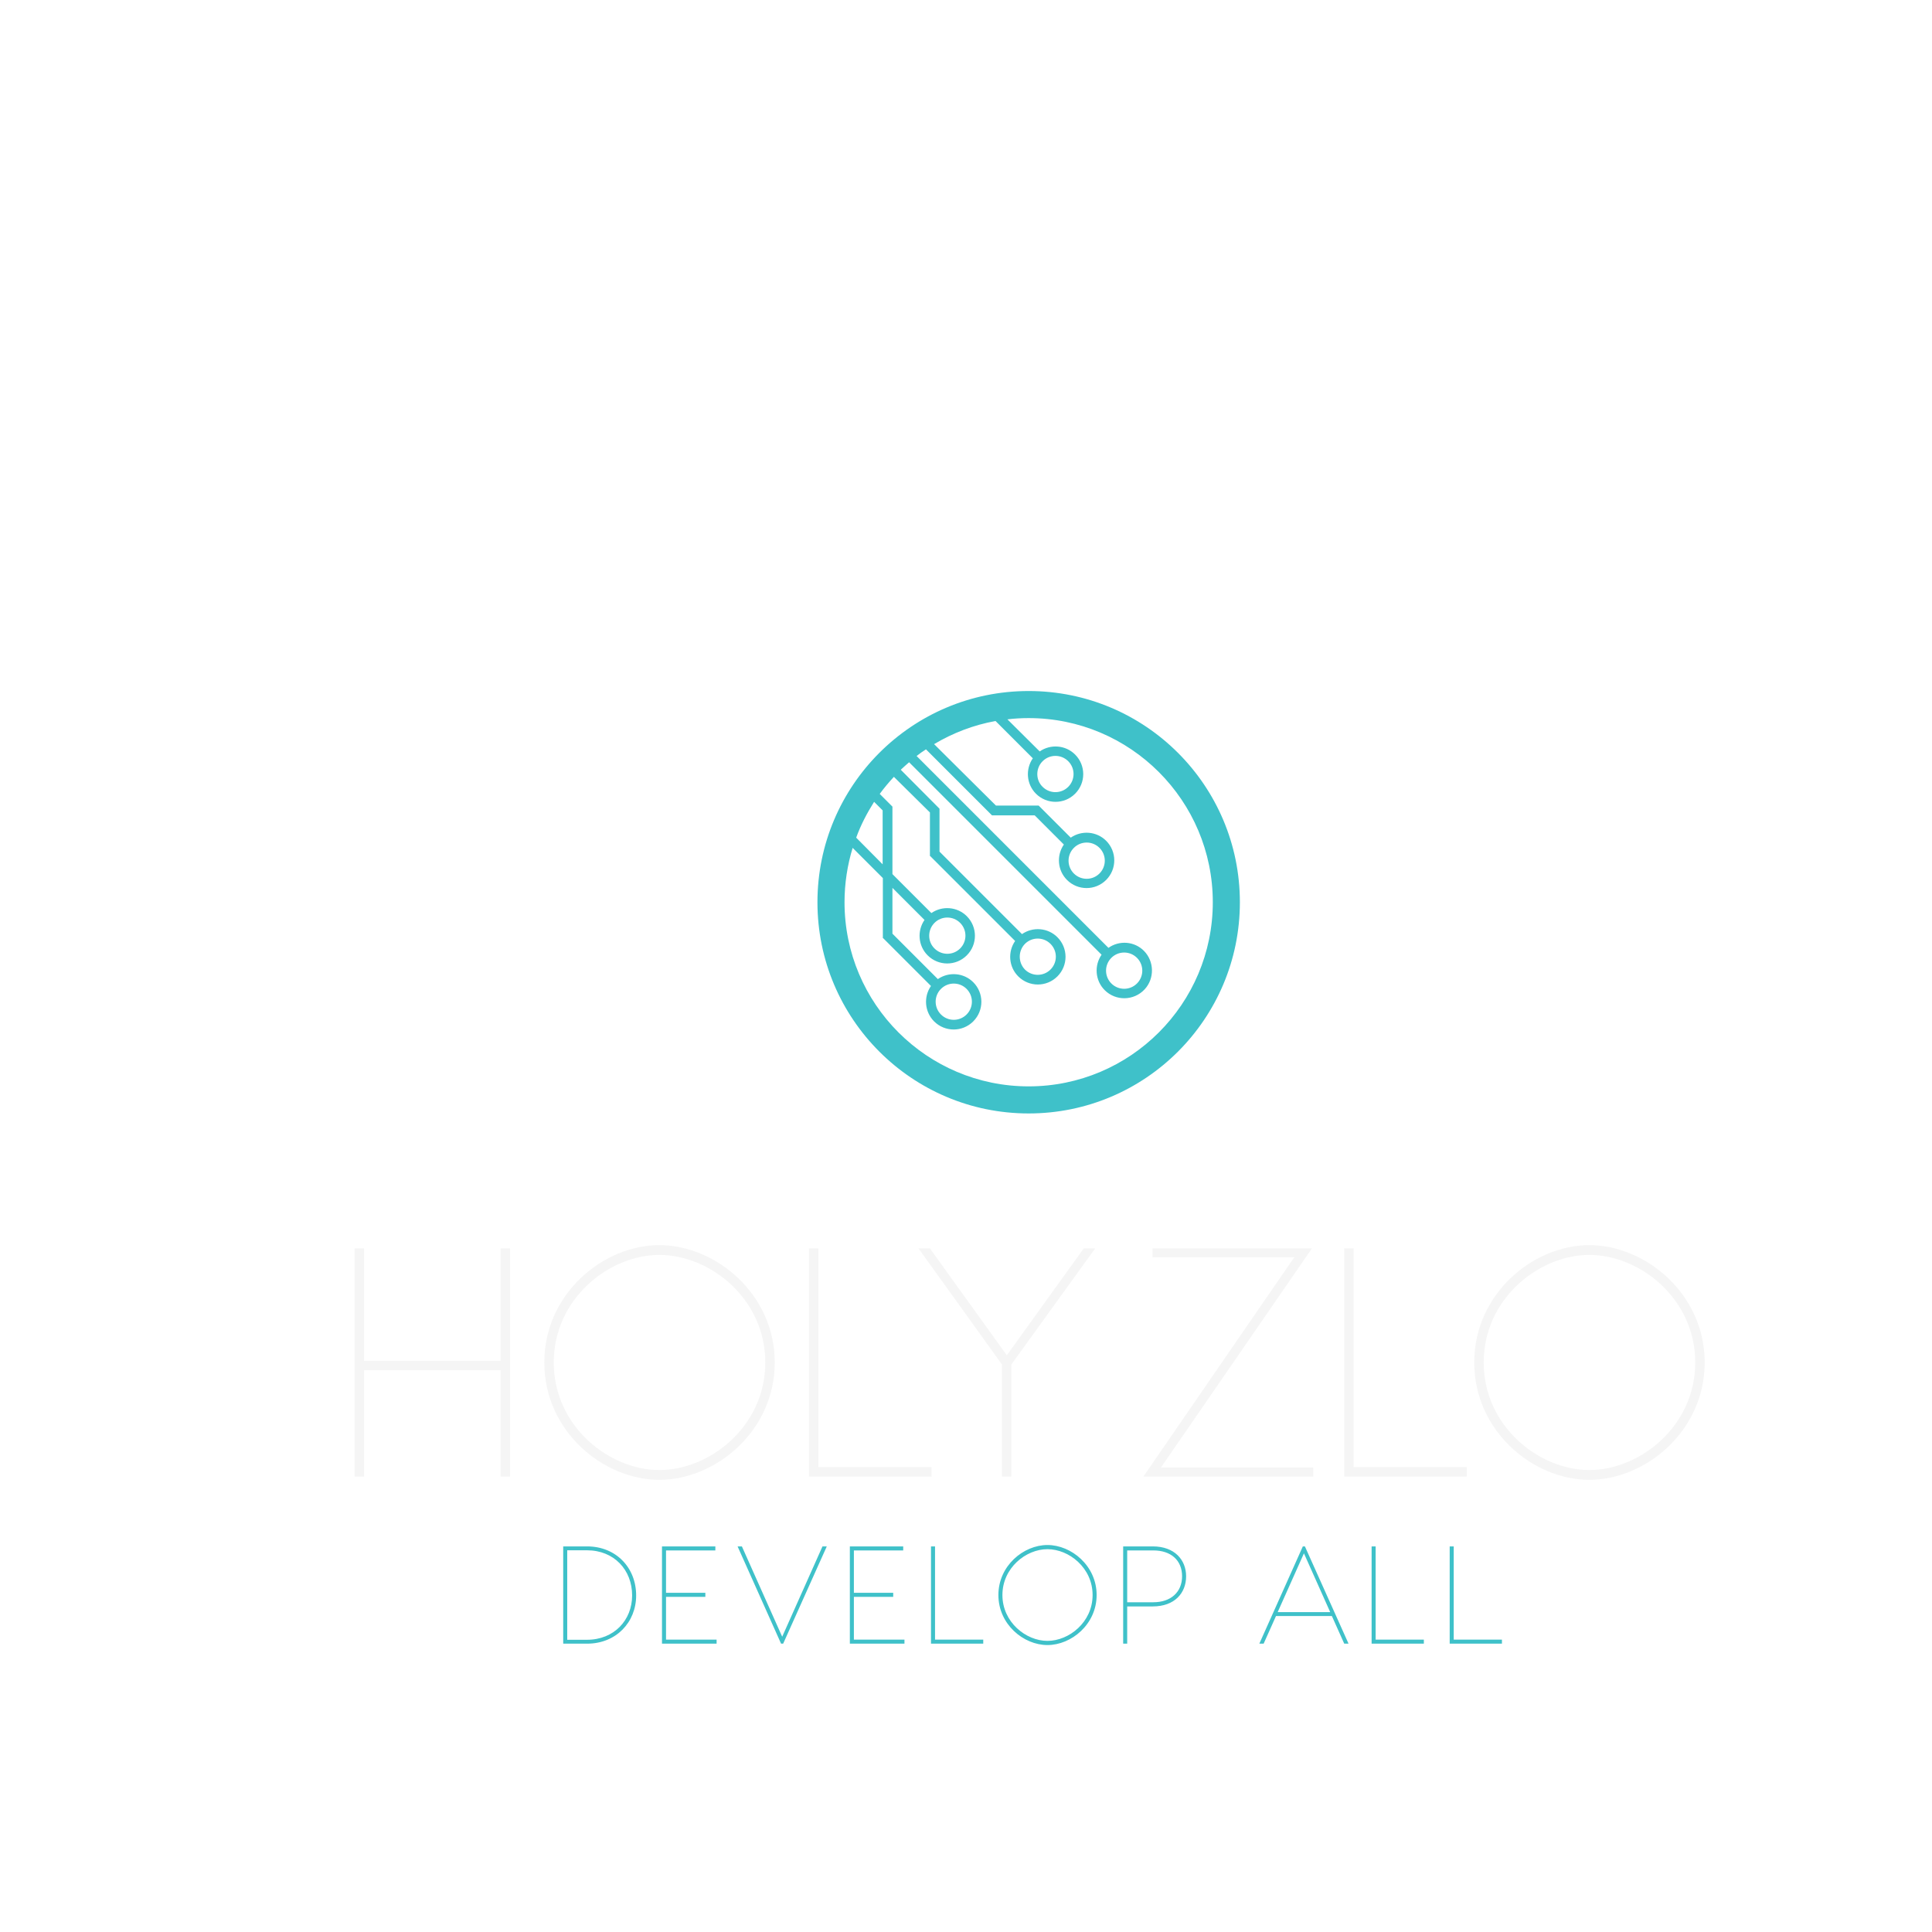
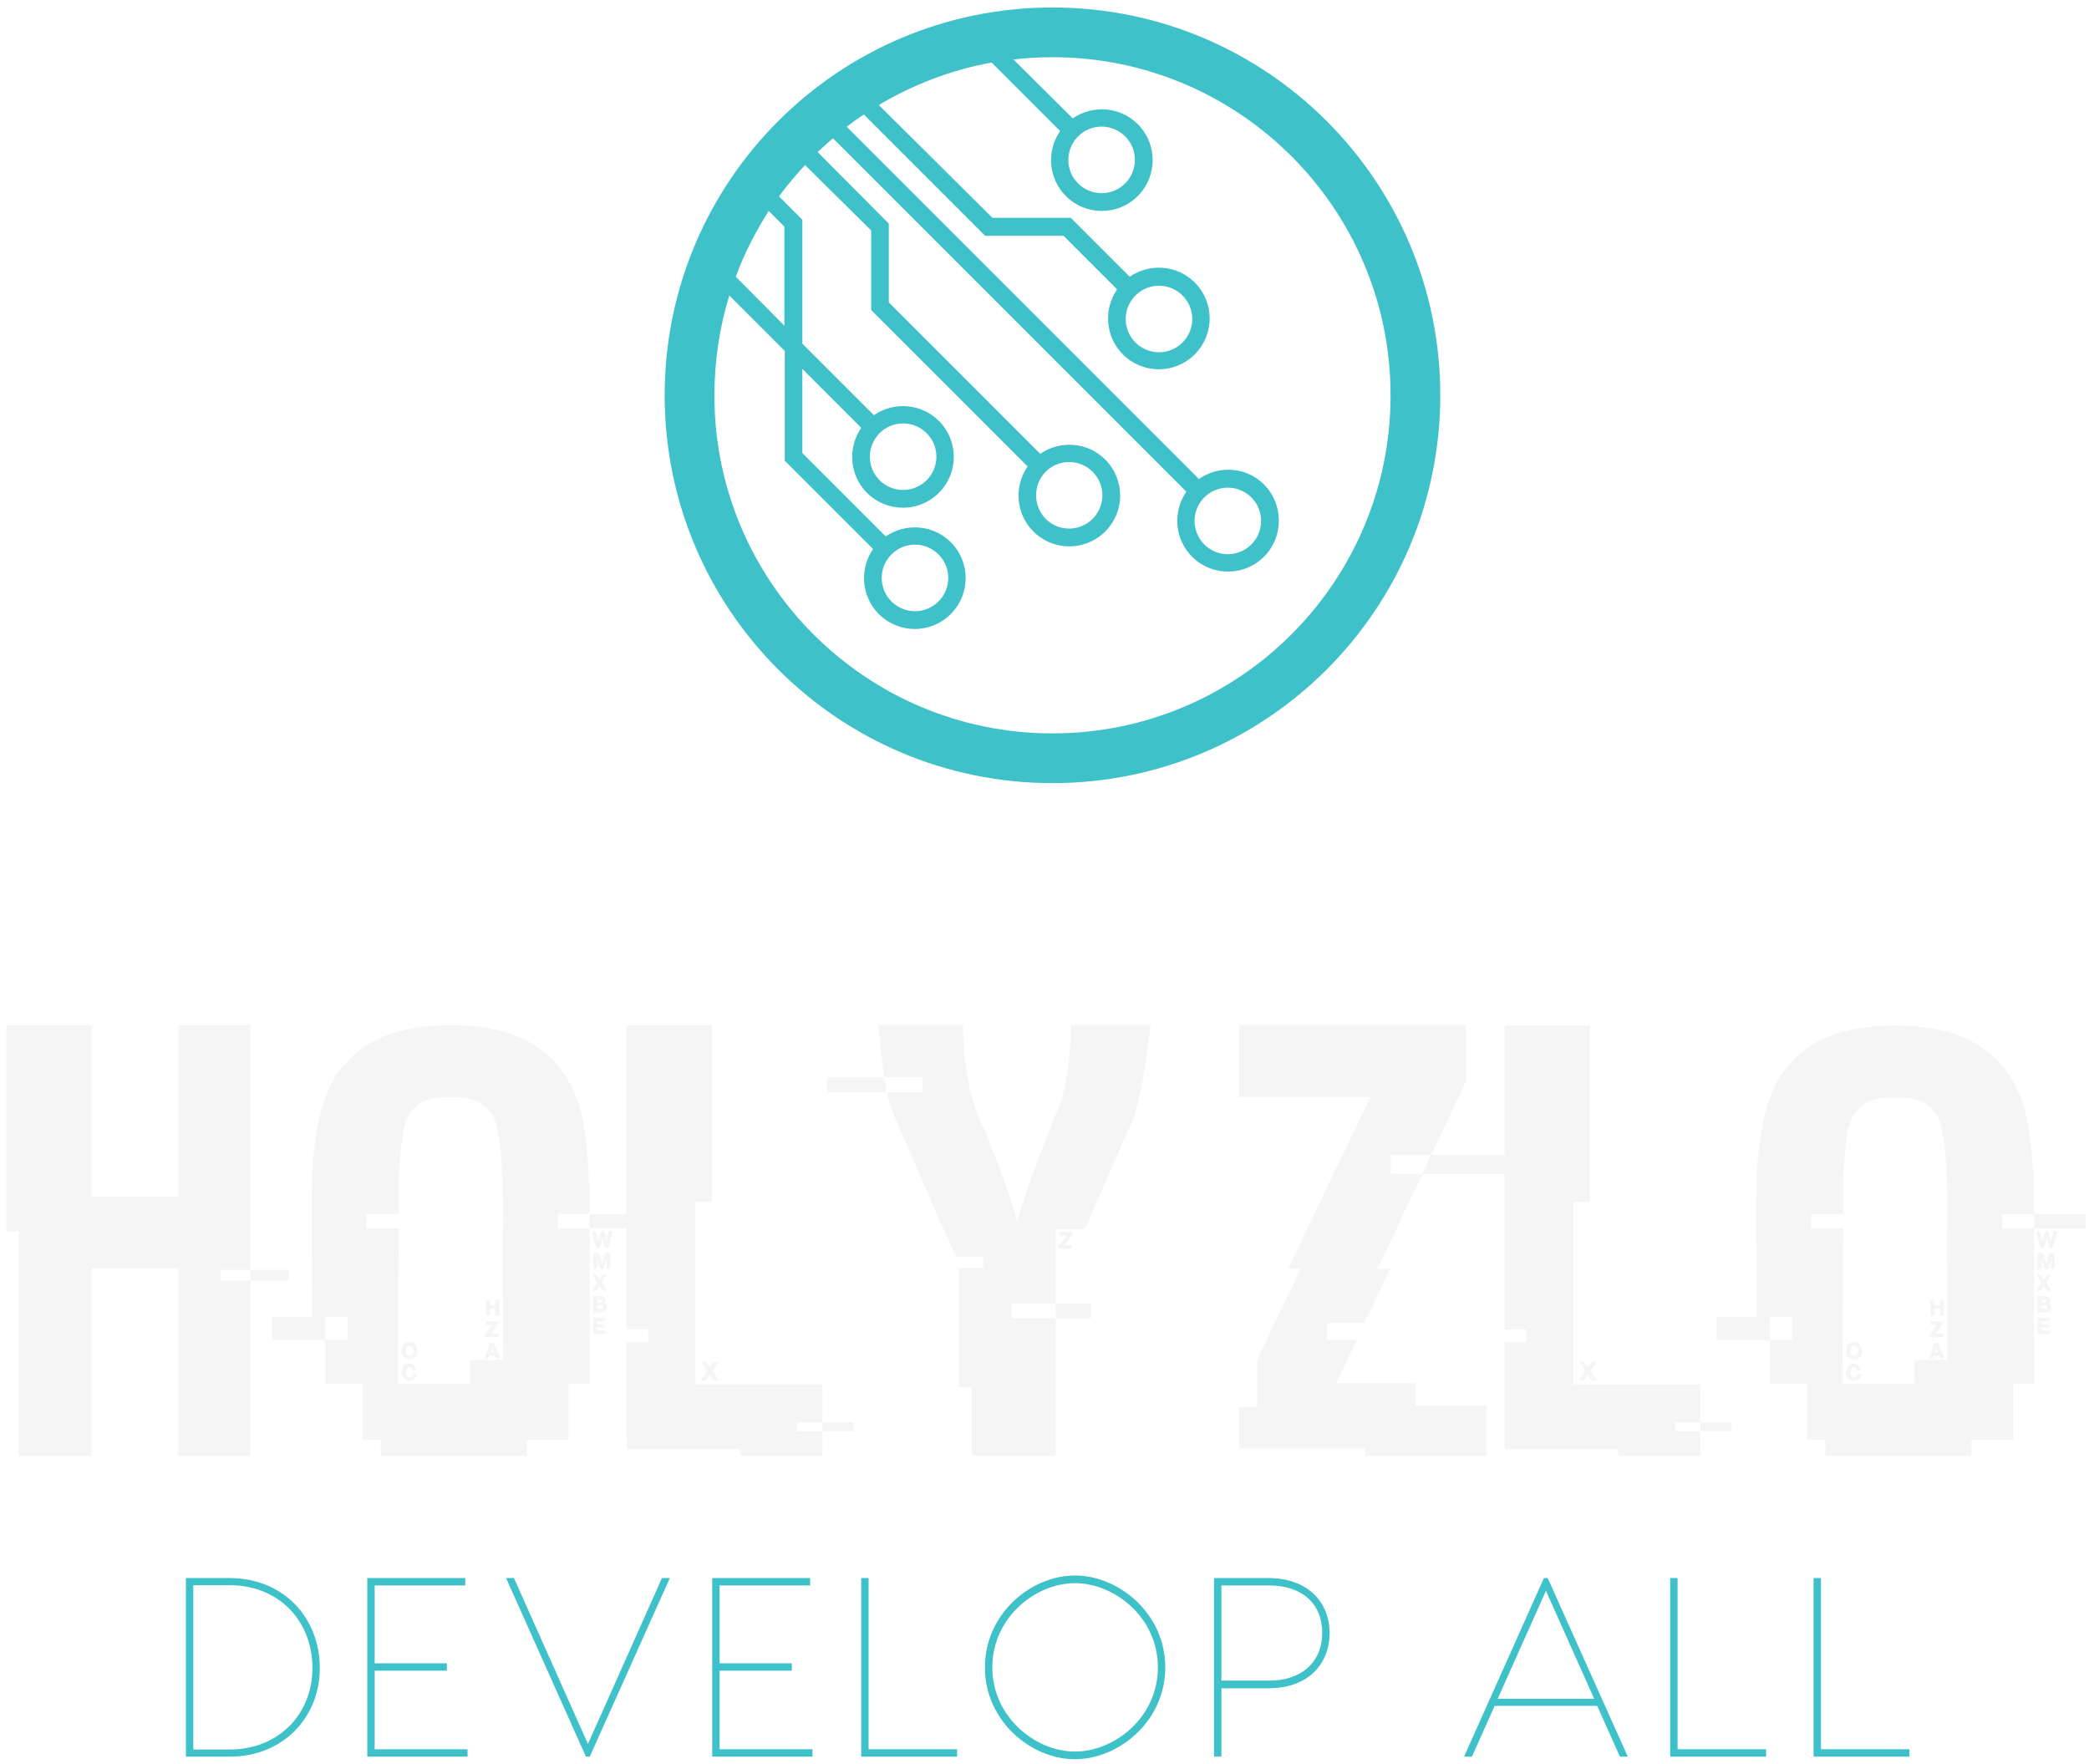
- <svg xmlns="http://www.w3.org/2000/svg" width="200" height="200" viewBox="0 0 200 300" fill="none">
-   <path d="M109.73 107.301C91.617 107.301 76.933 121.985 76.933 140.098C76.933 158.211 91.617 172.896 109.73 172.896C127.843 172.896 142.528 158.211 142.528 140.098C142.528 121.985 127.843 107.301 109.73 107.301ZM85.73 124.508L87.056 125.834V134.211L82.949 130.071C83.66 128.098 84.631 126.255 85.73 124.508ZM109.73 168.691C93.946 168.691 81.137 155.882 81.137 140.098C81.137 137.155 81.59 134.308 82.399 131.656L87.089 136.346V145.564L87.056 145.597L94.56 153.101C93.396 154.783 93.558 157.111 95.046 158.599C96.728 160.281 99.445 160.281 101.126 158.599C102.808 156.917 102.808 154.2 101.126 152.519C99.638 151.031 97.31 150.869 95.628 152.033L88.577 144.982V137.866L93.558 142.847C92.393 144.529 92.555 146.858 94.043 148.346C95.725 150.028 98.442 150.028 100.124 148.346C101.806 146.664 101.806 143.947 100.124 142.265C98.636 140.777 96.307 140.616 94.625 141.78L88.577 135.732V125.252L86.604 123.279C87.283 122.341 88.027 121.468 88.803 120.627L94.399 126.158V132.821L94.366 132.853L107.628 146.114C106.463 147.796 106.625 150.125 108.113 151.613C109.795 153.295 112.512 153.295 114.194 151.613C115.876 149.931 115.876 147.214 114.194 145.532C112.706 144.044 110.377 143.882 108.695 145.047L95.886 132.238V125.575L89.87 119.527C90.291 119.139 90.711 118.751 91.164 118.363L121.051 148.249C119.886 149.931 120.048 152.26 121.536 153.748C123.25 155.462 126.064 155.43 127.746 153.618C129.299 151.936 129.234 149.284 127.649 147.667C126.161 146.147 123.8 145.985 122.118 147.182L92.329 117.392C92.781 117.036 93.267 116.681 93.784 116.357L104.037 126.61H110.668L115.196 131.139C114.032 132.821 114.194 135.149 115.682 136.637C117.363 138.319 120.08 138.319 121.762 136.637C123.444 134.955 123.444 132.238 121.762 130.556C120.274 129.069 117.946 128.907 116.264 130.071L111.283 125.09H104.652L95.046 115.549C97.924 113.834 101.159 112.573 104.587 111.958L110.377 117.748C109.213 119.43 109.374 121.759 110.862 123.247C112.544 124.928 115.261 124.928 116.943 123.247C118.625 121.565 118.625 118.848 116.943 117.166C115.455 115.678 113.126 115.516 111.444 116.681L106.431 111.699C107.498 111.57 108.598 111.505 109.73 111.505C125.514 111.505 138.323 124.314 138.323 140.098C138.323 155.882 125.514 168.691 109.73 168.691ZM96.113 153.554C97.213 152.454 98.992 152.454 100.091 153.554C101.191 154.653 101.191 156.432 100.091 157.532C98.992 158.632 97.213 158.632 96.113 157.532C95.013 156.432 95.013 154.653 96.113 153.554ZM95.11 143.3C96.21 142.201 97.989 142.201 99.089 143.3C100.188 144.4 100.188 146.179 99.089 147.279C97.989 148.378 96.21 148.378 95.11 147.279C94.01 146.211 94.01 144.4 95.11 143.3ZM109.148 146.567C110.248 145.467 112.027 145.467 113.126 146.567C114.226 147.667 114.226 149.446 113.126 150.546C112.027 151.645 110.248 151.645 109.148 150.546C108.08 149.446 108.08 147.667 109.148 146.567ZM122.571 148.734C123.671 147.634 125.45 147.634 126.549 148.734C127.649 149.834 127.649 151.613 126.549 152.713C125.45 153.812 123.671 153.812 122.571 152.713C121.471 151.613 121.471 149.834 122.571 148.734ZM116.749 131.656C117.849 130.556 119.628 130.556 120.727 131.656C121.827 132.756 121.827 134.535 120.727 135.635C119.628 136.734 117.849 136.734 116.749 135.635C115.649 134.535 115.649 132.756 116.749 131.656ZM111.897 118.201C112.997 117.101 114.776 117.101 115.876 118.201C116.975 119.301 116.975 121.079 115.876 122.179C114.776 123.279 112.997 123.279 111.897 122.179C110.797 121.112 110.797 119.301 111.897 118.201Z" fill="#3FC1C9" />
-   <path d="M153.713 193.85L130.279 227.862H153.916V229.279H127.546L150.98 195.216H128.963V193.85H153.713ZM160.192 227.811H177.755V229.279H158.724V193.85H160.192V227.811ZM196.785 193.344C205.491 193.344 214.702 200.885 214.702 211.564C214.702 222.244 205.491 229.785 196.785 229.785C188.08 229.785 178.919 222.244 178.919 211.564C178.919 200.885 188.08 193.344 196.785 193.344ZM196.785 228.267C204.63 228.267 213.235 221.485 213.235 211.564C213.235 201.644 204.63 194.862 196.785 194.862C188.991 194.862 180.387 201.644 180.387 211.564C180.387 221.485 188.991 228.267 196.785 228.267Z" fill="#F5F5F5" />
-   <path d="M27.736 193.85H29.204V229.279H27.736V212.779H6.529V229.279H5.061V193.85H6.529V211.311H27.736V193.85ZM52.385 193.344C61.09 193.344 70.302 200.885 70.302 211.564C70.302 222.244 61.09 229.785 52.385 229.785C43.679 229.785 34.518 222.244 34.518 211.564C34.518 200.885 43.679 193.344 52.385 193.344ZM52.385 228.267C60.23 228.267 68.834 221.485 68.834 211.564C68.834 201.644 60.23 194.862 52.385 194.862C44.59 194.862 35.986 201.644 35.986 211.564C35.986 221.485 44.59 228.267 52.385 228.267ZM77.084 227.811H94.647V229.279H75.617V193.85H77.084V227.811ZM120.055 193.85L107.048 211.868V229.279H105.58V211.868L92.623 193.85H94.394L106.339 210.451L118.284 193.85H120.055Z" fill="#F5F5F5" />
-   <path d="M41.165 240.124C45.674 240.124 48.781 243.446 48.781 247.74C48.781 251.904 45.674 255.227 41.165 255.227H37.454V240.124H41.165ZM41.144 254.623C45.351 254.623 48.156 251.581 48.156 247.74C48.156 243.77 45.351 240.728 41.144 240.728H38.08V254.623H41.144ZM53.42 254.601H61.274V255.227H52.989H52.794V240.124H53.42H61.08V240.749H53.42V247.33H59.526V247.956H53.42V254.601ZM77.715 240.124H78.383L71.609 255.227H71.285L64.532 240.124H65.201L71.458 254.148L77.715 240.124ZM82.591 254.601H90.444V255.227H82.159H81.965V240.124H82.591H90.25V240.749H82.591V247.33H88.697V247.956H82.591V254.601ZM95.191 254.601H102.678V255.227H94.565V240.124H95.191V254.601ZM112.646 239.908C116.357 239.908 120.284 243.123 120.284 247.675C120.284 252.228 116.357 255.443 112.646 255.443C108.935 255.443 105.03 252.228 105.03 247.675C105.03 243.123 108.935 239.908 112.646 239.908ZM112.646 254.795C115.99 254.795 119.658 251.904 119.658 247.675C119.658 243.446 115.99 240.555 112.646 240.555C109.323 240.555 105.655 243.446 105.655 247.675C105.655 251.904 109.323 254.795 112.646 254.795ZM129.001 240.124C132.388 240.124 134.179 242.217 134.179 244.763C134.179 247.373 132.388 249.445 129.001 249.445H125.031V255.227H124.405V240.124H129.001ZM129.087 248.797C131.805 248.797 133.553 247.222 133.553 244.763C133.553 242.26 131.805 240.749 129.087 240.749H125.031V248.797H129.087ZM158.732 255.227L156.812 250.933H148.138L146.218 255.227H145.549L152.303 240.124H152.626L159.401 255.227H158.732ZM148.397 250.329H156.553L152.475 241.203L148.397 250.329ZM163.608 254.601H171.095V255.227H162.983V240.124H163.608V254.601ZM175.734 254.601H183.221V255.227H175.108V240.124H175.734V254.601Z" fill="#3FC1C9" />
+ <svg xmlns="http://www.w3.org/2000/svg" width="212" height="179" viewBox="0 0 212 179" fill="none">
+   <path d="M106.809 0.759C85.074 0.759 67.453 18.38 67.453 40.115C67.453 61.851 85.074 79.472 106.809 79.472C128.545 79.472 146.166 61.851 146.166 40.115C146.166 18.38 128.545 0.759 106.809 0.759ZM78.01 21.407L79.602 22.999V33.051L74.672 28.083C75.526 25.716 76.691 23.503 78.01 21.407ZM106.809 74.426C87.869 74.426 72.499 59.056 72.499 40.115C72.499 36.583 73.042 33.168 74.012 29.985L79.64 35.613V46.675L79.602 46.714L88.606 55.718C87.209 57.736 87.403 60.531 89.188 62.316C91.207 64.335 94.467 64.335 96.485 62.316C98.504 60.298 98.504 57.038 96.485 55.02C94.7 53.234 91.905 53.04 89.887 54.437L81.426 45.976V37.437L87.403 43.414C86.006 45.433 86.2 48.227 87.985 50.013C90.003 52.031 93.264 52.031 95.282 50.013C97.3 47.994 97.3 44.734 95.282 42.716C93.497 40.931 90.702 40.736 88.684 42.134L81.426 34.876V22.3L79.058 19.933C79.873 18.807 80.766 17.759 81.697 16.75L88.412 23.387V31.382L88.373 31.421L104.287 47.335C102.889 49.353 103.083 52.147 104.869 53.933C106.887 55.951 110.147 55.951 112.166 53.933C114.184 51.915 114.184 48.654 112.166 46.636C110.38 44.851 107.586 44.657 105.567 46.054L90.198 30.684V22.688L82.978 15.43C83.483 14.964 83.987 14.499 84.531 14.033L120.394 49.896C118.997 51.915 119.191 54.709 120.976 56.495C123.033 58.552 126.41 58.513 128.428 56.339C130.291 54.321 130.214 51.138 128.312 49.198C126.527 47.373 123.693 47.179 121.675 48.615L85.928 12.869C86.471 12.442 87.054 12.015 87.675 11.627L99.978 23.93H107.935L113.369 29.364C111.972 31.382 112.166 34.177 113.951 35.962C115.969 37.981 119.23 37.981 121.248 35.962C123.266 33.944 123.266 30.684 121.248 28.666C119.463 26.88 116.668 26.686 114.65 28.083L108.672 22.106H100.716L89.188 10.656C92.643 8.599 96.524 7.085 100.638 6.348L107.586 13.296C106.188 15.314 106.383 18.108 108.168 19.894C110.186 21.912 113.447 21.912 115.465 19.894C117.483 17.875 117.483 14.615 115.465 12.597C113.679 10.812 110.885 10.617 108.867 12.015L102.851 6.037C104.131 5.882 105.451 5.805 106.809 5.805C125.75 5.805 141.12 21.175 141.12 40.115C141.12 59.056 125.75 74.426 106.809 74.426ZM90.469 56.262C91.789 54.942 93.924 54.942 95.243 56.262C96.563 57.581 96.563 59.716 95.243 61.036C93.924 62.355 91.789 62.355 90.469 61.036C89.15 59.716 89.15 57.581 90.469 56.262ZM89.266 43.958C90.586 42.638 92.72 42.638 94.04 43.958C95.36 45.278 95.36 47.412 94.04 48.732C92.72 50.051 90.586 50.051 89.266 48.732C87.946 47.451 87.946 45.278 89.266 43.958ZM106.111 47.878C107.43 46.558 109.565 46.558 110.885 47.878C112.204 49.198 112.204 51.332 110.885 52.652C109.565 53.972 107.43 53.972 106.111 52.652C104.83 51.332 104.83 49.198 106.111 47.878ZM122.218 50.478C123.538 49.159 125.673 49.159 126.992 50.478C128.312 51.798 128.312 53.933 126.992 55.252C125.673 56.572 123.538 56.572 122.218 55.252C120.899 53.933 120.899 51.798 122.218 50.478ZM115.232 29.985C116.552 28.666 118.686 28.666 120.006 29.985C121.326 31.305 121.326 33.44 120.006 34.759C118.686 36.079 116.552 36.079 115.232 34.759C113.912 33.44 113.912 31.305 115.232 29.985ZM109.41 13.839C110.73 12.519 112.864 12.519 114.184 13.839C115.504 15.159 115.504 17.293 114.184 18.613C112.864 19.933 110.73 19.933 109.41 18.613C108.09 17.332 108.09 15.159 109.41 13.839Z" fill="#3FC1C9" />
+   <path d="M23.318 160.144C28.729 160.144 32.457 164.132 32.457 169.284C32.457 174.281 28.729 178.268 23.318 178.268H18.865V160.144H23.318ZM23.292 177.543C28.341 177.543 31.706 173.892 31.706 169.284C31.706 164.52 28.341 160.869 23.292 160.869H19.616V177.543H23.292V177.543ZM38.024 177.517H47.448V178.268H37.506H37.273V160.144H38.024H47.215V160.895H38.024V168.792H45.351V169.543H38.024V177.517ZM67.177 160.144H67.979L59.85 178.268H59.461L51.358 160.144H52.16L59.669 176.973L67.177 160.144ZM73.028 177.517H82.452V178.268H72.51H72.277V160.144H73.028H82.219V160.895H73.028V168.792H80.355V169.543H73.028V177.517ZM88.148 177.517H97.132V178.268H87.397V160.144H88.148V177.517V177.517ZM109.094 159.885C113.547 159.885 118.259 163.743 118.259 169.206C118.259 174.669 113.547 178.527 109.094 178.527C104.641 178.527 99.954 174.669 99.954 169.206C99.954 163.743 104.641 159.885 109.094 159.885V159.885ZM109.094 177.75C113.107 177.75 117.508 174.281 117.508 169.206C117.508 164.131 113.107 160.662 109.094 160.662C105.107 160.662 100.705 164.131 100.705 169.206C100.705 174.281 105.107 177.75 109.094 177.75ZM128.719 160.144C132.784 160.144 134.933 162.656 134.933 165.711C134.933 168.844 132.784 171.329 128.719 171.329H123.955V178.268H123.204V160.144H128.719ZM128.823 170.552C132.085 170.552 134.182 168.662 134.182 165.711C134.182 162.708 132.085 160.895 128.823 160.895H123.955V170.552H128.823ZM164.396 178.268L162.092 173.116H151.684L149.38 178.268H148.577L156.681 160.144H157.069L165.199 178.268H164.396V178.268ZM151.995 172.391H161.782L156.888 161.439L151.995 172.391ZM170.248 177.517H179.232V178.268H169.497V160.144H170.248V177.517ZM184.798 177.517H193.782V178.268H184.048V160.144H184.798V177.517Z" fill="#3FC1C9" />
+   <path d="M0.644 104.04H9.304V121.452H18.056V104.04H25.405V128.862H22.386V129.96H25.405V147.738H18.209C18.107 147.738 18.056 147.687 18.056 147.586V128.71H9.304V147.586C9.304 147.687 9.254 147.738 9.152 147.738H1.894V124.959H0.644V104.04L0.644 104.04ZM25.406 128.862H29.278V129.96H25.406V128.862ZM45.806 104.04C52.068 104.04 56.184 106.236 58.156 110.627C59.274 112.762 59.833 116.878 59.833 122.977V123.191H56.601V124.654H59.833V140.42H57.699V146.122H53.46V147.738H38.64V146.122H36.81V140.42H32.999V135.967H35.286V133.65H32.999V135.967H27.601V133.65H31.688C31.647 130.072 31.627 127.338 31.627 125.447V121.727C31.627 114.814 32.795 110.19 35.133 107.852C37.288 105.31 40.846 104.04 45.806 104.04L45.806 104.04ZM40.469 119.104L40.531 119.104L40.47 119.226V123.19H37.176V124.654H40.47C40.409 130.935 40.378 135.682 40.378 138.894V140.419H47.697V138.01H51.051V137.949C51.051 134.981 51.031 130.844 50.99 125.538C50.99 125.314 51.011 124.745 51.051 123.83C51.051 118.077 50.716 114.55 50.045 113.249C49.354 111.988 48.083 111.358 46.233 111.358H45.135C42.94 111.358 41.577 112.324 41.049 114.255C40.805 115.231 40.612 116.847 40.47 119.103L40.469 119.104ZM59.833 123.19H65.078V124.654H59.833V123.19ZM60.199 124.928H60.352C60.474 124.928 60.565 125.223 60.626 125.812C60.708 125.812 60.83 125.518 60.992 124.928H61.206C61.328 124.928 61.429 125.243 61.511 125.873H61.572L61.785 124.928H62.151V125.02C61.927 126.077 61.765 126.605 61.663 126.605H61.358C61.358 126.524 61.287 126.209 61.145 125.66H61.084C61.002 126.29 60.901 126.605 60.779 126.605H60.474C60.331 125.975 60.189 125.447 60.047 125.02L60.199 124.928ZM60.351 127.124H60.625C60.747 127.124 60.9 127.469 61.083 128.16H61.144C61.144 128.059 61.235 127.713 61.418 127.124H61.936V128.801H61.571V127.947H61.51C61.367 128.516 61.245 128.801 61.144 128.801H60.93C60.788 128.354 60.717 128.089 60.717 128.008H60.625C60.625 128.537 60.574 128.801 60.473 128.801H60.198V127.276C60.219 127.174 60.269 127.124 60.351 127.124L60.351 127.124ZM60.108 129.319L60.413 129.319C60.657 129.462 60.779 129.635 60.779 129.838C60.799 129.838 60.941 129.665 61.206 129.32H61.511V129.472L61.084 130.112C61.084 130.153 61.246 130.427 61.572 130.936V130.997H61.206L60.779 130.478C60.616 130.824 60.494 130.997 60.413 130.997H60.047C60.392 130.488 60.565 130.194 60.565 130.112C60.26 129.665 60.108 129.401 60.108 129.319L60.108 129.319ZM60.351 131.515H60.778C61.266 131.515 61.51 131.688 61.51 132.033V132.094L61.357 132.308C61.438 132.308 61.51 132.389 61.571 132.552V132.826C61.469 133.07 61.225 133.192 60.839 133.192H60.198V131.667C60.219 131.566 60.27 131.515 60.351 131.515V131.515ZM60.626 131.881V132.186H61.083V131.881H60.626ZM49.313 131.881H49.74V132.46H50.258V132.033C50.278 131.932 50.329 131.881 50.41 131.881H50.685V133.497H50.258V132.826H49.74V133.497H49.313V131.881L49.313 131.881ZM60.626 132.46V132.826H61.144V132.613C61.144 132.511 61.093 132.46 60.992 132.46H60.626L60.626 132.46ZM60.351 133.71L61.296 133.71C61.377 133.731 61.418 133.782 61.418 133.863V134.076H60.625V134.351H61.357V134.717H60.625V135.022H61.418V135.388H60.198V133.863C60.219 133.761 60.269 133.71 60.351 133.71L60.351 133.71ZM49.313 134.076H50.532V134.229C50.532 134.412 50.288 134.778 49.801 135.327C50.349 135.327 50.624 135.367 50.624 135.449V135.693H49.221V135.388C49.587 134.961 49.831 134.646 49.953 134.442H49.313V134.076V134.076ZM41.628 136.18C42.055 136.18 42.299 136.506 42.36 137.156C42.36 137.624 42.065 137.888 41.476 137.949C40.988 137.827 40.744 137.563 40.744 137.156C40.744 136.506 41.039 136.18 41.628 136.18ZM49.74 136.272H50.167C50.167 136.394 50.37 136.922 50.777 137.858H50.411C50.309 137.858 50.258 137.766 50.258 137.583H49.74C49.638 137.583 49.587 137.675 49.587 137.858H49.16V137.797C49.262 137.614 49.455 137.105 49.74 136.272L49.74 136.272ZM41.202 136.851V137.156C41.202 137.441 41.344 137.583 41.628 137.583C41.832 137.543 41.933 137.4 41.933 137.156V136.851C41.933 136.77 41.832 136.669 41.628 136.547H41.476C41.415 136.547 41.323 136.648 41.202 136.851H41.202ZM49.892 136.851L49.801 137.217H50.106C50.045 136.973 49.974 136.851 49.892 136.851ZM41.476 138.376C41.801 138.376 42.045 138.529 42.208 138.834V139.047H41.842C41.842 138.844 41.7 138.742 41.415 138.742L41.202 139.047V139.322C41.202 139.626 41.344 139.779 41.628 139.779C41.669 139.779 41.791 139.657 41.994 139.413H42.299C42.299 139.82 42.025 140.064 41.476 140.145C40.988 140.003 40.744 139.728 40.744 139.322C40.805 138.691 41.049 138.376 41.476 138.376H41.476ZM63.584 104.04H72.244V121.971H70.567V140.481H83.466V144.353H80.905V145.238H83.466V147.738H75.111V147.067H63.645C63.604 146.579 63.584 146.213 63.584 145.969V136.211H65.779V134.9H63.584V104.04L63.584 104.04ZM71.147 138.193H71.665C71.909 138.539 72.051 138.712 72.092 138.712C72.255 138.366 72.377 138.193 72.458 138.193H72.915C72.854 138.356 72.661 138.651 72.336 139.078C72.438 139.281 72.651 139.626 72.976 140.114H72.458C72.214 139.891 72.092 139.687 72.092 139.504C72.051 139.504 71.879 139.708 71.574 140.114H71.147V140.023L71.726 139.139V139.078L71.147 138.193ZM83.466 144.353H86.638V145.237H83.466V144.353ZM89.138 104.009H97.737C97.737 108.217 98.469 111.795 99.933 114.743C101.519 118.565 102.596 121.604 103.166 123.861V123.922H103.257C103.989 121.238 105.503 117.081 107.801 111.45C108.39 108.766 108.685 106.286 108.685 104.009H116.766C116.278 108.4 115.668 111.633 114.936 113.706L110.088 124.745H107.13V132.308H102.648V133.772H107.13V147.738H98.775C98.673 147.738 98.622 147.687 98.622 147.586V140.755H97.311V128.649H99.781V127.52H97.067C96.843 127.256 95.156 123.465 92.005 116.146C90.683 113.218 90.023 111.45 90.023 110.84H93.621V109.315H89.718C89.331 106.083 89.138 104.314 89.138 104.009L89.138 104.009ZM83.924 109.314H89.718L89.962 110.839H83.924V109.314H83.924ZM107.496 125.02H108.837V125.325L108.014 126.361H108.837V126.575C108.837 126.676 108.787 126.727 108.685 126.727H107.587C107.486 126.727 107.435 126.676 107.435 126.575V126.422L108.258 125.416H107.496V125.02L107.496 125.02ZM107.13 132.308H110.728V133.772H107.13V132.308Z" fill="#F5F5F5" />
+   <path d="M125.759 104.009L148.796 104.009V109.555C148.796 109.677 147.618 112.226 145.261 117.203H153.062V119.123H144.439C144.378 119.123 143.595 120.687 142.092 123.816C142.052 124.039 141.29 125.685 139.807 128.752H141.056C139.492 132.186 138.608 134.024 138.405 134.268H134.657V135.974H137.674L135.632 140.362H143.646V142.648H150.868V147.584C150.868 147.686 150.818 147.737 150.716 147.737H138.558V147.005H125.759V142.8H127.587V138.107C127.933 137.213 129.406 134.095 132.006 128.752H130.756V128.661L139.075 111.322H125.759V104.009L125.759 104.009ZM141.148 117.204V119.124H144.225C144.327 119.124 144.652 118.484 145.2 117.204H141.148H141.148ZM152.697 104.071H161.351V121.989H159.675V140.486H172.565V144.356H170.005V145.239H172.565V147.738H164.215V147.068H152.757C152.717 146.58 152.696 146.214 152.696 145.971V136.22H154.89V134.909H152.696V104.071L152.697 104.071ZM160.254 138.2H160.772C161.016 138.545 161.158 138.718 161.199 138.718C161.361 138.373 161.483 138.2 161.564 138.2H162.021C161.96 138.363 161.767 138.657 161.442 139.084C161.544 139.287 161.757 139.632 162.082 140.12H161.564C161.32 139.896 161.198 139.693 161.198 139.51C161.158 139.51 160.985 139.714 160.68 140.12H160.254V140.028L160.833 139.145V139.084L160.254 138.2ZM172.565 144.355H175.734V145.239H172.565V144.355ZM192.402 104.071C198.659 104.071 202.773 106.265 204.743 110.654C205.861 112.787 206.419 116.9 206.419 122.995V123.208H203.189V124.671H206.419V140.425H204.286V146.123H200.051V147.738H185.241V146.123H183.413V140.425H179.604V135.976H181.889V133.66H179.604V135.976H174.21V133.66H178.294C178.253 130.085 178.233 127.352 178.233 125.463V121.745C178.233 114.838 179.401 110.217 181.737 107.88C183.89 105.341 187.445 104.071 192.402 104.071L192.402 104.071ZM187.069 119.124L187.13 119.124L187.069 119.246V123.208H183.778V124.67H187.069C187.008 130.947 186.978 135.691 186.978 138.901V140.424H194.291V138.017H197.643V137.956C197.643 134.99 197.623 130.856 197.582 125.554C197.582 125.33 197.603 124.762 197.643 123.847C197.643 118.098 197.308 114.574 196.638 113.273C195.947 112.014 194.677 111.384 192.829 111.384H191.732C189.538 111.384 188.176 112.349 187.648 114.279C187.405 115.254 187.212 116.869 187.069 119.124L187.069 119.124ZM206.419 123.208H211.661V124.67H206.419V123.208ZM206.785 124.944H206.937C207.059 124.944 207.151 125.239 207.212 125.828C207.293 125.828 207.415 125.534 207.577 124.944H207.791C207.912 124.944 208.014 125.259 208.095 125.889H208.156L208.37 124.944H208.735V125.036C208.512 126.092 208.349 126.62 208.248 126.62H207.943C207.943 126.539 207.872 126.224 207.73 125.676H207.669C207.587 126.306 207.486 126.62 207.364 126.62H207.059C206.917 125.991 206.775 125.463 206.633 125.036L206.785 124.944ZM206.936 127.138H207.211C207.332 127.138 207.485 127.484 207.668 128.174H207.729C207.729 128.073 207.82 127.728 208.003 127.138H208.521V128.814H208.155V127.961H208.094C207.952 128.53 207.83 128.814 207.729 128.814H207.515C207.373 128.367 207.302 128.103 207.302 128.022H207.211C207.211 128.55 207.16 128.814 207.058 128.814H206.784V127.291C206.804 127.189 206.855 127.138 206.936 127.138L206.936 127.138ZM206.694 129.333L206.998 129.333C207.242 129.475 207.364 129.648 207.364 129.851C207.384 129.851 207.526 129.678 207.791 129.333H208.095V129.485L207.669 130.125C207.669 130.166 207.831 130.44 208.156 130.948V131.009H207.791L207.364 130.491C207.201 130.836 207.08 131.009 206.998 131.009H206.633C206.978 130.501 207.151 130.206 207.151 130.125C206.846 129.678 206.694 129.414 206.694 129.333L206.694 129.333ZM206.936 131.527H207.363C207.85 131.527 208.094 131.699 208.094 132.045V132.106L207.942 132.319C208.023 132.319 208.094 132.4 208.155 132.563V132.837C208.054 133.081 207.81 133.203 207.424 133.203H206.784V131.679C206.804 131.577 206.855 131.527 206.936 131.527V131.527ZM207.211 131.892V132.197H207.668V131.892H207.211ZM195.906 131.892H196.333V132.471H196.851V132.045C196.871 131.943 196.922 131.892 197.003 131.892H197.277V133.507H196.851V132.837H196.333V133.507H195.906V131.892L195.906 131.892ZM207.211 132.471V132.837H207.729V132.623C207.729 132.522 207.678 132.471 207.577 132.471H207.211L207.211 132.471ZM206.936 133.72L207.881 133.72C207.962 133.741 208.003 133.792 208.003 133.873V134.086H207.211V134.36H207.942V134.726H207.211V135.031H208.003V135.396H206.784V133.873C206.804 133.771 206.855 133.721 206.936 133.721L206.936 133.72ZM195.906 134.086H197.125V134.239C197.125 134.421 196.881 134.787 196.394 135.336C196.942 135.336 197.216 135.376 197.216 135.457V135.701H195.815V135.397C196.18 134.97 196.424 134.655 196.546 134.452H195.906V134.086V134.086ZM188.227 136.189C188.654 136.189 188.898 136.514 188.959 137.164C188.959 137.631 188.664 137.895 188.075 137.956C187.587 137.834 187.344 137.57 187.344 137.164C187.344 136.514 187.638 136.189 188.227 136.189ZM196.333 136.28H196.76C196.76 136.402 196.963 136.93 197.369 137.865H197.003C196.902 137.865 196.851 137.773 196.851 137.59H196.333C196.231 137.59 196.181 137.682 196.181 137.865H195.754V137.804C195.856 137.621 196.049 137.113 196.333 136.28L196.333 136.28ZM187.801 136.859V137.164C187.801 137.448 187.943 137.591 188.227 137.591C188.43 137.55 188.532 137.408 188.532 137.164V136.859C188.532 136.778 188.43 136.676 188.227 136.555H188.075C188.014 136.555 187.923 136.656 187.801 136.859H187.801ZM196.485 136.859L196.394 137.225H196.699C196.638 136.981 196.567 136.859 196.485 136.859ZM188.075 138.383C188.4 138.383 188.644 138.535 188.806 138.84V139.053H188.441C188.441 138.85 188.298 138.749 188.014 138.749L187.801 139.053V139.328C187.801 139.632 187.943 139.785 188.227 139.785C188.268 139.785 188.39 139.663 188.593 139.419H188.898C188.898 139.825 188.624 140.069 188.075 140.15C187.587 140.008 187.344 139.734 187.344 139.328C187.405 138.698 187.648 138.383 188.075 138.383H188.075Z" fill="#F5F5F5" />
</svg>
